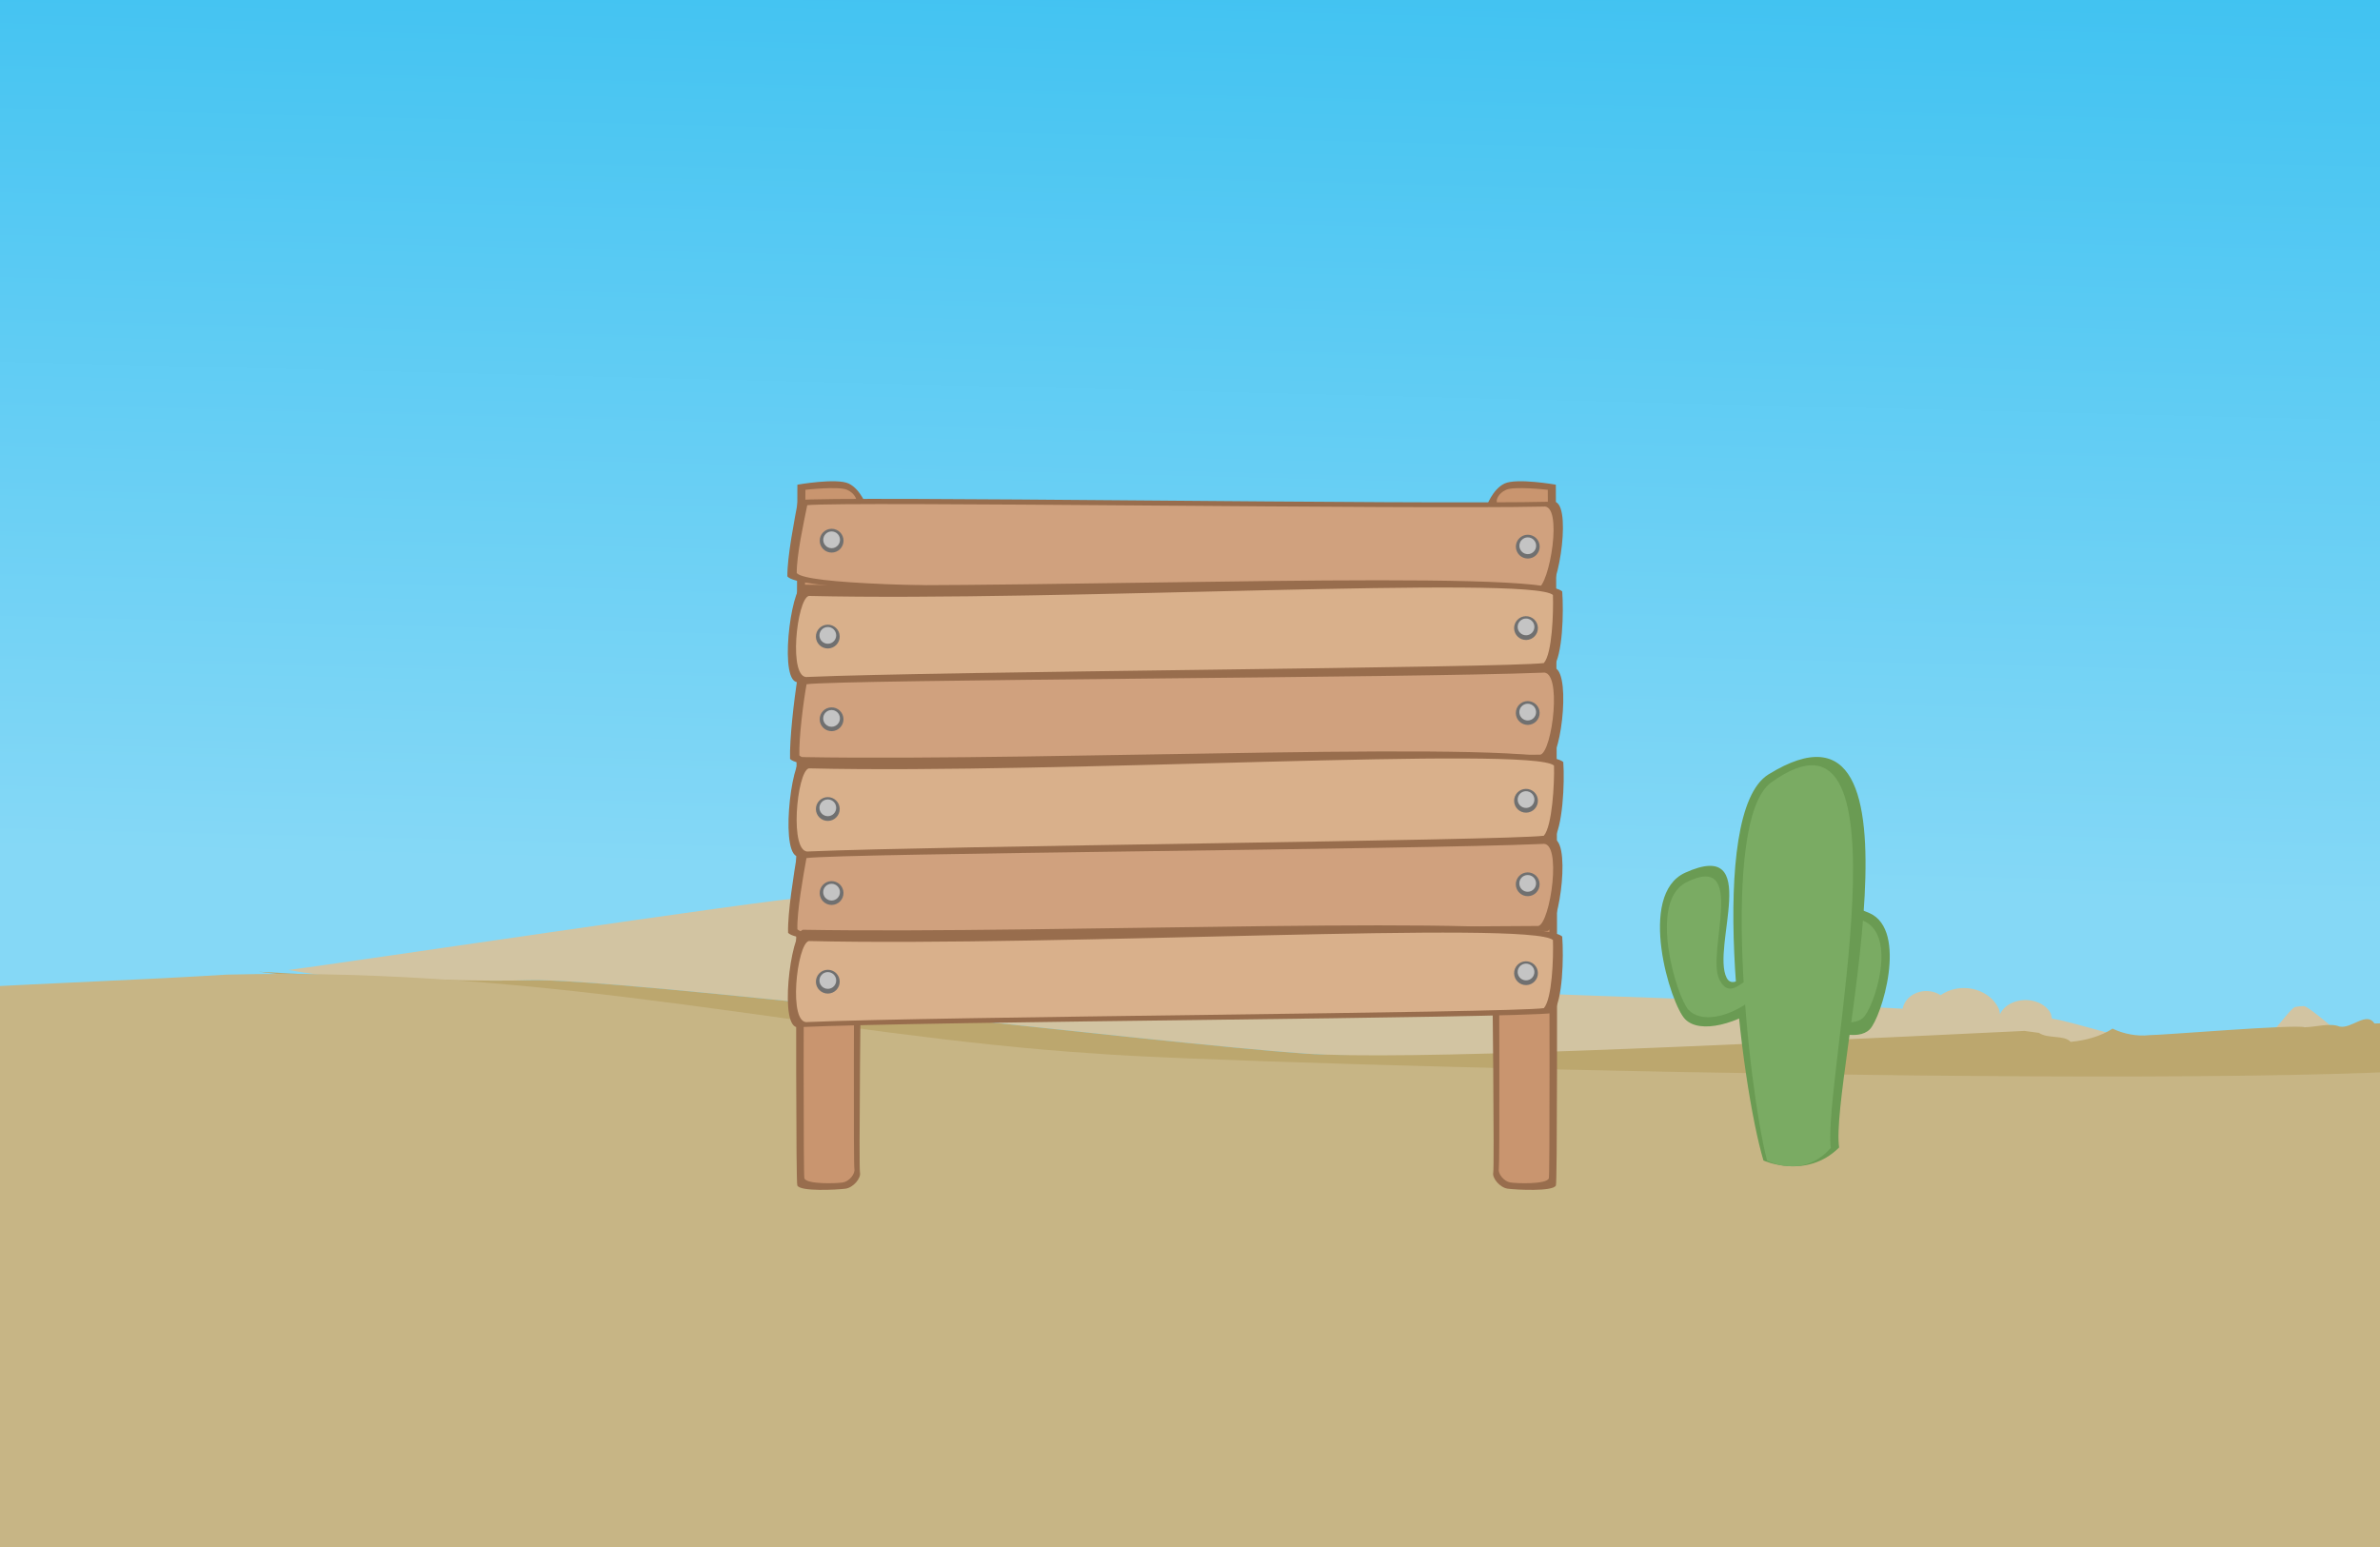
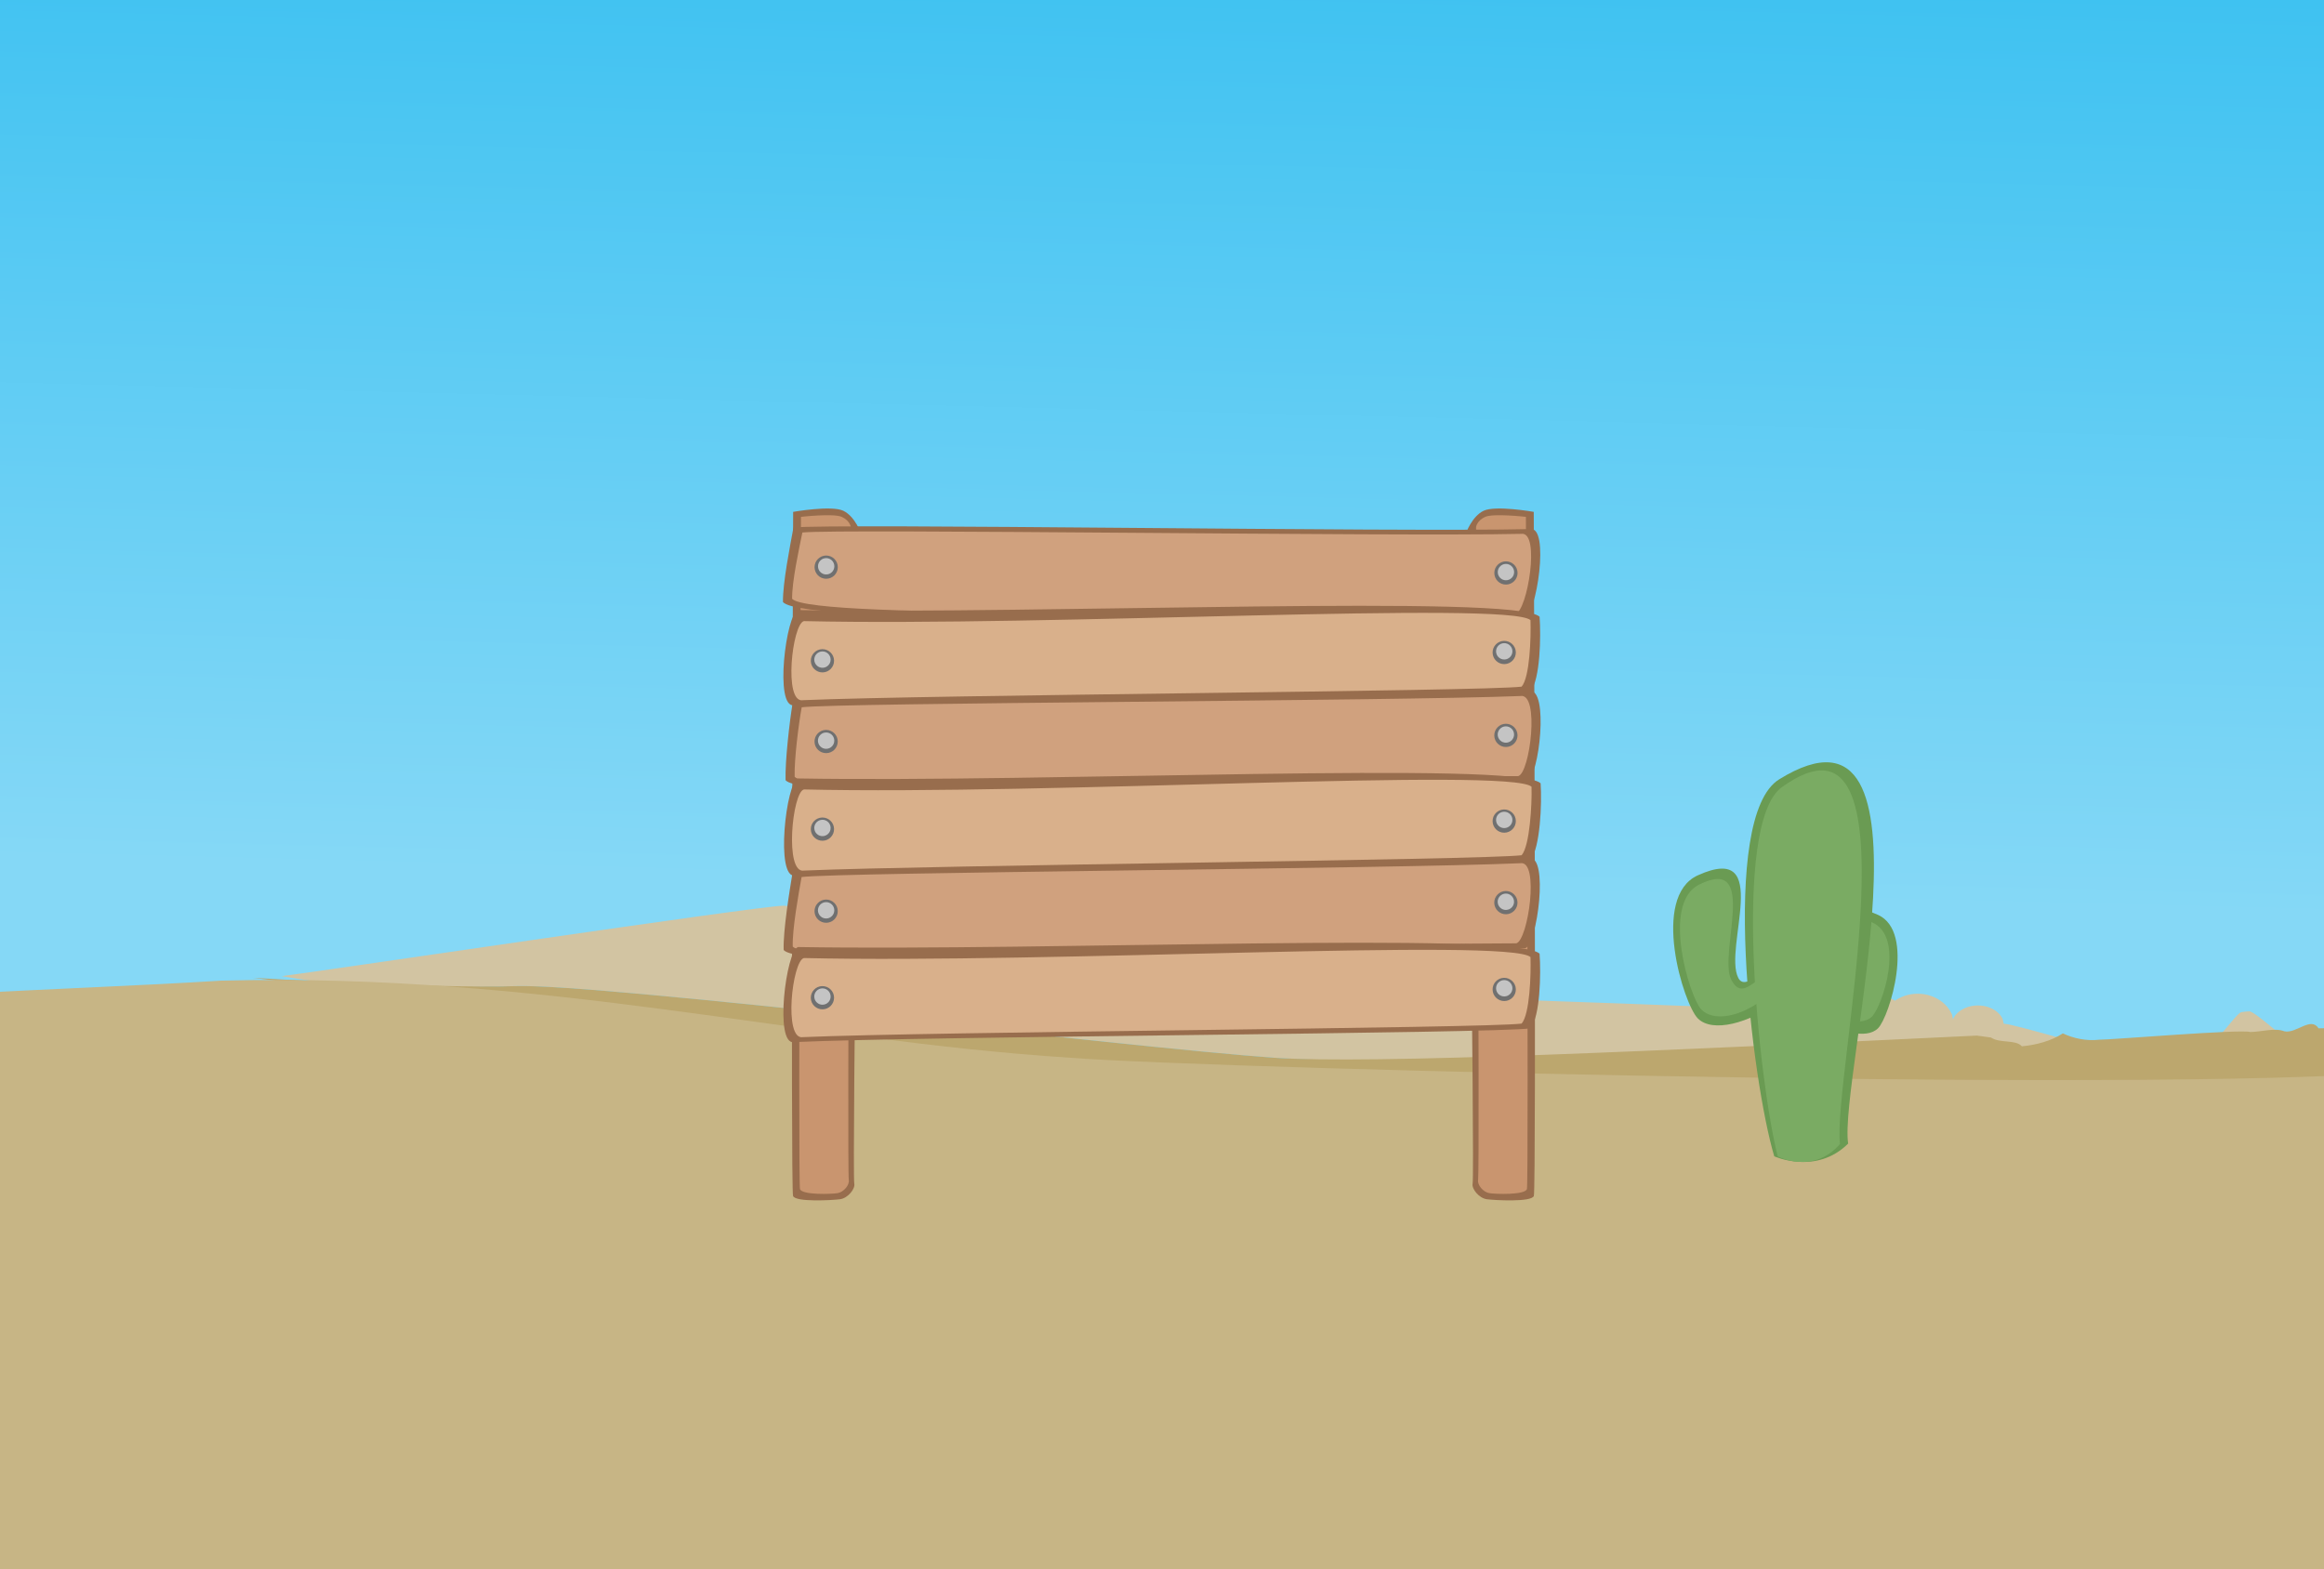
- <svg xmlns="http://www.w3.org/2000/svg" xmlns:xlink="http://www.w3.org/1999/xlink" width="800" height="520" version="1.0">
-   <defs>
-     <linearGradient gradientTransform="translate(0 -532.362)" xlink:href="#a" id="b" x1="550.533" y1="503.849" x2="542.452" y2="831.139" gradientUnits="userSpaceOnUse" />
+ <svg xmlns="http://www.w3.org/2000/svg" xmlns:xlink="http://www.w3.org/1999/xlink" width="800" height="540" version="1.0" id="svg118">
+   <defs id="defs12">
+     <linearGradient gradientTransform="translate(0 -522.362)" xlink:href="#a" id="b" x1="550.533" y1="503.849" x2="542.452" y2="831.139" gradientUnits="userSpaceOnUse" />
    <linearGradient id="a">
-       <stop style="stop-color:#3cc1f1;stop-opacity:1" offset="0" />
-       <stop style="stop-color:#85d8f6;stop-opacity:1" offset="1" />
+       <stop style="stop-color:#3cc1f1;stop-opacity:1" offset="0" id="stop7" />
+       <stop style="stop-color:#85d8f6;stop-opacity:1" offset="1" id="stop9" />
    </linearGradient>
  </defs>
-   <g style="display:inline">
-     <rect style="color:#000;display:inline;overflow:visible;visibility:visible;opacity:1;fill:url(#b);fill-opacity:1;fill-rule:nonzero;stroke:none;stroke-width:.5;stroke-linecap:round;stroke-linejoin:round;stroke-miterlimit:4;stroke-dasharray:none;stroke-dashoffset:0;stroke-opacity:1;marker:none;enable-background:accumulate" width="887.924" height="442.447" x="-64.65" y="-36.594" ry="5.975" />
-     <path style="fill:#d2c4a2;fill-opacity:1;fill-rule:evenodd;stroke:none;stroke-width:1px;stroke-linecap:butt;stroke-linejoin:miter;stroke-opacity:1" d="M269.71 301.807c-8.08 0-163.644 23.234-172.735 24.244 26.52 4.81 53.84 4.09 80.785 3.435 28.758-.894 212.03 21.286 260.855 24.66 31.606 2.185 186.962 5.508 293.25-.89-4.993-.444-37.112-10.433-42.119-10.832l-.402-1.71c-1.668-3.419-6.414-5.285-10.944-4.302-2.857.622-5.144 2.29-6.127 4.467l-.332-1.596c-2.315-5.374-8.906-8.307-15.197-6.763a13.337 13.337 0 0 0-4.432 1.99c-2.001-1.297-4.575-1.713-6.974-1.13-3.033.745-5.295 2.962-5.797 5.682-74.611-4.172-142.758-4.787-172.85-7.96-21.94-2.314-50.508-9.092-58.59-9.092-8.08 0-30.303 9.092-38.384 4.04-8.081-5.05-25.255-6.06-33.336-7.07-8.081-1.01-58.589-17.173-66.67-17.173zm504.61 36.373c-.943.023-1.88.12-2.789.289-1.382.26-6.15 7.12-7.31 7.685 4.03-.268 16.413-.629 20.25-.89 4.223 4.425-8.26-7.13-10.15-7.084z" />
-     <path style="fill:#bca76e;fill-opacity:1;fill-rule:evenodd;stroke:none;stroke-width:.995px;stroke-linecap:butt;stroke-linejoin:miter;stroke-opacity:1" d="M86.898 326.625s82.62 10.457 103.446 9.418c20.826-1.04 136.617 19.901 183.789 23.719 47.171 3.817 430.854 11.74 465.922.08 35.068-11.66 12.529-15.508 12.529-15.508l-11.883-4.953c-5.184.455-11.682.944-18.836 1.447-1.386.342-2.733.747-3.933 1.434-2.234 1.244-4.477 2.454-7.123 1.965-4.204-1.49-8.725-.099-12.684-.207-2.647-4.157-7.705 1.913-11.742 1.035-3.295-1.298-7.56.138-11.75.242-3.042-1.067-47.984 2.68-52.125 2.648-4.161.499-8.793-.436-12.4-2.187-4.012 2.64-9.256 4-14.108 4.455-2.158-2.427-7.55-.939-10.65-3.03-1.624-.209-3.246-.424-4.864-.658-109.141 5.232-208.768 9.91-241.87 7.622-48.826-3.375-232.098-25.555-260.856-24.66-28.758.894-90.862-2.862-90.862-2.862z" />
-     <path style="fill:#c7b585;fill-opacity:1;fill-rule:evenodd;stroke:none;stroke-width:1px;stroke-linecap:butt;stroke-linejoin:miter;stroke-opacity:1" d="m-67.68 339.184-1.01 222.232 903.077-6.06s9.78-141.356 6.115-198.386c-46.917 10.735-425.678.937-471.971-2.81-93.792-6.01-180.448-29.402-292.526-26.545-54.341 3.417-128.793 4.485-143.685 11.569z" />
+   <g style="display:inline" id="g22">
+     <rect style="color:#000;display:inline;overflow:visible;visibility:visible;opacity:1;fill:url(#b);fill-opacity:1;fill-rule:nonzero;stroke:none;stroke-width:.5;stroke-linecap:round;stroke-linejoin:round;stroke-miterlimit:4;stroke-dasharray:none;stroke-dashoffset:0;stroke-opacity:1;marker:none;enable-background:accumulate" width="887.924" height="442.447" x="-64.65" y="-26.594" ry="5.975" id="rect14" />
+     <path style="fill:#d2c4a2;fill-opacity:1;fill-rule:evenodd;stroke:none;stroke-width:1px;stroke-linecap:butt;stroke-linejoin:miter;stroke-opacity:1" d="M269.71 311.807c-8.08 0-163.644 23.234-172.735 24.244 26.52 4.81 53.84 4.09 80.785 3.435 28.758-.894 212.03 21.286 260.855 24.66 31.606 2.185 186.962 5.508 293.25-.89-4.993-.444-37.112-10.433-42.119-10.832l-.402-1.71c-1.668-3.419-6.414-5.285-10.944-4.302-2.857.622-5.144 2.29-6.127 4.467l-.332-1.596c-2.315-5.374-8.906-8.307-15.197-6.763a13.337 13.337 0 0 0-4.432 1.99c-2.001-1.297-4.575-1.713-6.974-1.13-3.033.745-5.295 2.962-5.797 5.682-74.611-4.172-142.758-4.787-172.85-7.96-21.94-2.314-50.508-9.092-58.59-9.092-8.08 0-30.303 9.092-38.384 4.04-8.081-5.05-25.255-6.06-33.336-7.07-8.081-1.01-58.589-17.173-66.67-17.173zm504.61 36.373c-.943.023-1.88.12-2.789.29-1.382.26-6.15 7.12-7.31 7.684 4.03-.268 16.413-.629 20.25-.89 4.223 4.425-8.26-7.13-10.15-7.084z" id="path16" />
+     <path style="fill:#bca76e;fill-opacity:1;fill-rule:evenodd;stroke:none;stroke-width:.995px;stroke-linecap:butt;stroke-linejoin:miter;stroke-opacity:1" d="M86.898 336.625s82.62 10.457 103.446 9.418c20.826-1.04 136.617 19.901 183.789 23.72 47.171 3.816 430.854 11.74 465.922.08 35.068-11.66 12.529-15.509 12.529-15.509l-11.883-4.953c-5.184.455-11.682.944-18.836 1.447-1.386.342-2.733.747-3.933 1.434-2.234 1.244-4.477 2.454-7.123 1.965-4.204-1.49-8.725-.099-12.684-.207-2.647-4.157-7.705 1.913-11.742 1.035-3.295-1.298-7.56.138-11.75.242-3.042-1.067-47.984 2.68-52.125 2.648-4.161.5-8.793-.436-12.4-2.187-4.012 2.64-9.256 4-14.108 4.455-2.158-2.427-7.55-.939-10.65-3.03a313.957 313.957 0 0 1-4.864-.658c-109.141 5.232-208.768 9.91-241.87 7.622-48.826-3.375-232.098-25.555-260.856-24.66-28.758.894-90.862-2.862-90.862-2.862z" id="path18" />
+     <path style="fill:#c7b585;fill-opacity:1;fill-rule:evenodd;stroke:none;stroke-width:1px;stroke-linecap:butt;stroke-linejoin:miter;stroke-opacity:1" d="m-67.68 349.184-1.01 222.232 903.077-6.06s9.78-141.356 6.115-198.386c-46.917 10.735-425.678.937-471.971-2.81-93.792-6.01-180.448-29.402-292.526-26.545-54.341 3.417-128.793 4.485-143.685 11.57z" id="path20" />
  </g>
-   <g style="display:inline">
-     <path style="fill:#986d4d;fill-opacity:1;stroke:none;stroke-width:1.143px;stroke-linecap:butt;stroke-linejoin:miter;stroke-opacity:1" d="M291.385 170.361s-2.02-5.886-6.113-7.826c-4.094-1.94-17.245.385-17.245.385s-.918 233.388-.025 235.542c.893 2.154 13.517 1.454 16.195 1.095 2.678-.36 5.277-3.61 4.875-5.376-.787-3.448 2.16-221.845 2.313-223.82z" />
-     <path style="fill:#c9956f;fill-opacity:1;stroke:none;stroke-width:1px;stroke-linecap:butt;stroke-linejoin:miter;stroke-opacity:1" d="M287.884 168.136s-.302-2.232-3.15-3.5c-2.85-1.27-14.005 0-14.005 0s-1.05 229.323-.35 231.424c.7 2.1 10.853 1.75 12.954 1.4 2.1-.35 4.167-2.83 3.85-4.551-.616-3.362.581-222.846.701-224.773z" />
-     <path style="fill:#986d4d;fill-opacity:1;stroke:none;stroke-width:1.143px;stroke-linecap:butt;stroke-linejoin:miter;stroke-opacity:1" d="M499.611 170.361s2.02-5.886 6.114-7.826c4.094-1.94 17.245.385 17.245.385s.917 233.388.025 235.542c-.893 2.154-13.517 1.454-16.195 1.095-2.678-.36-5.278-3.61-4.875-5.376.787-3.448-2.161-221.845-2.314-223.82z" />
-     <path style="fill:#c9956f;fill-opacity:1;stroke:none;stroke-width:1px;stroke-linecap:butt;stroke-linejoin:miter;stroke-opacity:1" d="M503.113 168.136s.301-2.232 3.15-3.5c2.85-1.27 14.005 0 14.005 0s1.05 229.323.35 231.424c-.7 2.1-10.853 1.75-12.954 1.4-2.1-.35-4.167-2.83-3.851-4.551.617-3.362-.58-222.846-.7-224.773z" />
-     <path style="fill:#986d4d;fill-opacity:1;stroke:none;stroke-width:1.073px;stroke-linecap:butt;stroke-linejoin:miter;stroke-opacity:1" d="M268.28 168.111c-1.206 6.505-3.689 18.962-3.618 25.64 6.94 8.367 167.386 3.882 255.177 5.823 4.169-.99 8.953-32.166 1.986-30.94-44.323 1.098-240.919-2.045-253.545-.523z" />
-     <path style="fill:#d0a17e;fill-opacity:1;stroke:none;stroke-width:1px;stroke-linecap:butt;stroke-linejoin:miter;stroke-opacity:1" d="M271.344 169.815c-1.177 5.79-3.6 16.88-3.531 22.825 6.772 7.448 163.34 3.456 249.009 5.184 4.068-.883 8.736-28.635 1.937-27.543-43.25.977-235.094-1.821-247.415-.466z" />
-     <circle style="opacity:1;vector-effect:none;fill:#707070;fill-opacity:1;stroke:none;stroke-width:1.203;stroke-linecap:round;stroke-linejoin:miter;stroke-miterlimit:4;stroke-dasharray:none;stroke-dashoffset:0;stroke-opacity:1" cx="279.539" cy="181.743" r="4" />
-     <circle style="opacity:1;vector-effect:none;fill:#c4c4c4;fill-opacity:1;stroke:none;stroke-width:.846;stroke-linecap:round;stroke-linejoin:miter;stroke-miterlimit:4;stroke-dasharray:none;stroke-dashoffset:0;stroke-opacity:1" cx="279.539" cy="181.446" r="2.815" />
-     <circle style="opacity:1;vector-effect:none;fill:#707070;fill-opacity:1;stroke:none;stroke-width:1.203;stroke-linecap:round;stroke-linejoin:miter;stroke-miterlimit:4;stroke-dasharray:none;stroke-dashoffset:0;stroke-opacity:1" cx="513.539" cy="183.743" r="4" />
-     <circle style="opacity:1;vector-effect:none;fill:#c4c4c4;fill-opacity:1;stroke:none;stroke-width:.846;stroke-linecap:round;stroke-linejoin:miter;stroke-miterlimit:4;stroke-dasharray:none;stroke-dashoffset:0;stroke-opacity:1" cx="513.539" cy="183.446" r="2.815" />
-     <path style="fill:#986d4d;fill-opacity:1;stroke:none;stroke-width:1.073px;stroke-linecap:butt;stroke-linejoin:miter;stroke-opacity:1" d="M268.027 228.34c-1.092 6.526-2.655 20.075-2.467 26.75 7.086 8.244 167.428-.11 255.24.288 4.151-1.064 7.686-32.319.742-30.97-44.296 1.877-240.918 2.189-253.515 3.932z" />
-     <path style="fill:#d0a17e;fill-opacity:1;stroke:none;stroke-width:1px;stroke-linecap:butt;stroke-linejoin:miter;stroke-opacity:1" d="M271.12 229.99c-1.075 5.81-2.602 17.991-2.429 23.934 6.902 7.328 163.375-.465 249.062-.243 4.051-.954 7.53-28.784.753-27.572-43.228 1.737-235.09 2.31-247.386 3.881z" />
-     <circle style="opacity:1;vector-effect:none;fill:#707070;fill-opacity:1;stroke:none;stroke-width:1.203;stroke-linecap:round;stroke-linejoin:miter;stroke-miterlimit:4;stroke-dasharray:none;stroke-dashoffset:0;stroke-opacity:1" cx="275.232" cy="246.647" r="4" transform="rotate(-1.007)" />
-     <path style="fill:#986d4d;fill-opacity:1;stroke:none;stroke-width:1.073px;stroke-linecap:butt;stroke-linejoin:miter;stroke-opacity:1" d="M522.034 224.519c3.287-4.313 3.59-18.74 3.085-25.71-7.972-7.791-170.1-.827-255.243-2.282-4.147 1.078-8.283 34.096-1.344 32.725 44.29-2.016 240.91-2.95 253.502-4.733z" />
-     <circle style="opacity:1;vector-effect:none;fill:#c4c4c4;fill-opacity:1;stroke:none;stroke-width:.846;stroke-linecap:round;stroke-linejoin:miter;stroke-miterlimit:4;stroke-dasharray:none;stroke-dashoffset:0;stroke-opacity:1" cx="275.232" cy="246.35" r="2.815" transform="rotate(-1.007)" />
-     <path style="fill:#d9b08b;fill-opacity:1;stroke:none;stroke-width:1px;stroke-linecap:butt;stroke-linejoin:miter;stroke-opacity:1" d="M518.935 222.879c2.81-3.185 3.26-16.935 3.057-22.894-7.364-6.648-165.755 2.276-250.113.33-4.049.967-7.09 28.46-.316 27.227 43.222-1.873 235.082-3.053 247.372-4.663z" />
-     <circle style="opacity:1;vector-effect:none;fill:#707070;fill-opacity:1;stroke:none;stroke-width:1.203;stroke-linecap:round;stroke-linejoin:miter;stroke-miterlimit:4;stroke-dasharray:none;stroke-dashoffset:0;stroke-opacity:1" cx="-508.458" cy="-221.713" r="4" transform="rotate(178.812)" />
-     <circle style="opacity:1;vector-effect:none;fill:#c4c4c4;fill-opacity:1;stroke:none;stroke-width:.846;stroke-linecap:round;stroke-linejoin:miter;stroke-miterlimit:4;stroke-dasharray:none;stroke-dashoffset:0;stroke-opacity:1" cx="-508.472" cy="-221.31" r="2.815" transform="rotate(178.812)" />
-     <circle style="opacity:1;vector-effect:none;fill:#707070;fill-opacity:1;stroke:none;stroke-width:1.203;stroke-linecap:round;stroke-linejoin:miter;stroke-miterlimit:4;stroke-dasharray:none;stroke-dashoffset:0;stroke-opacity:1" cx="-273.757" cy="-219.699" r="4" transform="rotate(178.812)" />
-     <circle style="opacity:1;vector-effect:none;fill:#c4c4c4;fill-opacity:1;stroke:none;stroke-width:.846;stroke-linecap:round;stroke-linejoin:miter;stroke-miterlimit:4;stroke-dasharray:none;stroke-dashoffset:0;stroke-opacity:1" cx="-273.772" cy="-219.295" r="2.815" transform="rotate(178.812)" />
-     <circle style="opacity:1;vector-effect:none;fill:#707070;fill-opacity:1;stroke:none;stroke-width:1.203;stroke-linecap:round;stroke-linejoin:miter;stroke-miterlimit:4;stroke-dasharray:none;stroke-dashoffset:0;stroke-opacity:1" cx="509.232" cy="248.647" r="4" transform="rotate(-1.007)" />
-     <circle style="opacity:1;vector-effect:none;fill:#c4c4c4;fill-opacity:1;stroke:none;stroke-width:.846;stroke-linecap:round;stroke-linejoin:miter;stroke-miterlimit:4;stroke-dasharray:none;stroke-dashoffset:0;stroke-opacity:1" cx="509.232" cy="248.35" r="2.815" transform="rotate(-1.007)" />
-     <path style="fill:#986d4d;fill-opacity:1;stroke:none;stroke-width:1.073px;stroke-linecap:butt;stroke-linejoin:miter;stroke-opacity:1" d="M522.03 282.563c3.288-4.312 3.945-19.44 3.444-26.41-7.97-7.793-170.45-.184-255.593-1.669-4.147 1.076-7.945 34.793-1.004 33.424 44.29-2 240.56-3.566 253.152-5.345z" />
-     <path style="fill:#d9b08b;fill-opacity:1;stroke:none;stroke-width:1px;stroke-linecap:butt;stroke-linejoin:miter;stroke-opacity:1" d="M518.932 280.921c2.81-3.183 3.615-17.634 3.414-23.592-7.361-6.65-166.106 2.918-250.463.944-4.049.965-6.75 29.158.025 27.927 43.222-1.859 234.733-3.673 247.024-5.279z" />
-     <circle style="opacity:1;vector-effect:none;fill:#707070;fill-opacity:1;stroke:none;stroke-width:1.203;stroke-linecap:round;stroke-linejoin:miter;stroke-miterlimit:4;stroke-dasharray:none;stroke-dashoffset:0;stroke-opacity:1" cx="-507.351" cy="-279.566" r="4" transform="rotate(178.832)" />
-     <circle style="opacity:1;vector-effect:none;fill:#c4c4c4;fill-opacity:1;stroke:none;stroke-width:.846;stroke-linecap:round;stroke-linejoin:miter;stroke-miterlimit:4;stroke-dasharray:none;stroke-dashoffset:0;stroke-opacity:1" cx="-507.366" cy="-279.162" r="2.815" transform="rotate(178.832)" />
-     <circle style="opacity:1;vector-effect:none;fill:#707070;fill-opacity:1;stroke:none;stroke-width:1.203;stroke-linecap:round;stroke-linejoin:miter;stroke-miterlimit:4;stroke-dasharray:none;stroke-dashoffset:0;stroke-opacity:1" cx="-272.651" cy="-277.552" r="4" transform="rotate(178.832)" />
-     <circle style="opacity:1;vector-effect:none;fill:#c4c4c4;fill-opacity:1;stroke:none;stroke-width:.846;stroke-linecap:round;stroke-linejoin:miter;stroke-miterlimit:4;stroke-dasharray:none;stroke-dashoffset:0;stroke-opacity:1" cx="-272.666" cy="-277.148" r="2.815" transform="rotate(178.832)" />
-     <path style="fill:#986d4d;fill-opacity:1;stroke:none;stroke-width:1.073px;stroke-linecap:butt;stroke-linejoin:miter;stroke-opacity:1" d="M267.98 286.79c-1.068 6.529-3.287 20.086-3.075 26.761 7.115 8.219 167.43-.703 255.243-.616 4.147-1.078 8.271-32.348 1.332-30.974-44.29 2.033-240.908 3.04-253.5 4.829z" />
-     <path style="fill:#d0a17e;fill-opacity:1;stroke:none;stroke-width:1px;stroke-linecap:butt;stroke-linejoin:miter;stroke-opacity:1" d="M271.08 288.429c-1.055 5.814-3.243 18.002-3.048 23.945 6.927 7.303 163.375-1.044 249.062-1.125 4.049-.968 8.13-28.813 1.356-27.577-43.22 1.89-235.08 3.142-247.37 4.757z" />
-     <circle style="opacity:1;vector-effect:none;fill:#707070;fill-opacity:1;stroke:none;stroke-width:1.203;stroke-linecap:round;stroke-linejoin:miter;stroke-miterlimit:4;stroke-dasharray:none;stroke-dashoffset:0;stroke-opacity:1" cx="273.125" cy="306.015" r="4" transform="rotate(-1.21)" />
-     <circle style="opacity:1;vector-effect:none;fill:#c4c4c4;fill-opacity:1;stroke:none;stroke-width:.846;stroke-linecap:round;stroke-linejoin:miter;stroke-miterlimit:4;stroke-dasharray:none;stroke-dashoffset:0;stroke-opacity:1" cx="273.125" cy="305.719" r="2.815" transform="rotate(-1.21)" />
-     <circle style="opacity:1;vector-effect:none;fill:#707070;fill-opacity:1;stroke:none;stroke-width:1.203;stroke-linecap:round;stroke-linejoin:miter;stroke-miterlimit:4;stroke-dasharray:none;stroke-dashoffset:0;stroke-opacity:1" cx="507.125" cy="308.015" r="4" transform="rotate(-1.21)" />
-     <circle style="opacity:1;vector-effect:none;fill:#c4c4c4;fill-opacity:1;stroke:none;stroke-width:.846;stroke-linecap:round;stroke-linejoin:miter;stroke-miterlimit:4;stroke-dasharray:none;stroke-dashoffset:0;stroke-opacity:1" cx="507.125" cy="307.719" r="2.815" transform="rotate(-1.21)" />
-     <path style="fill:#986d4d;fill-opacity:1;stroke:none;stroke-width:1.073px;stroke-linecap:butt;stroke-linejoin:miter;stroke-opacity:1" d="M522.034 340.519c3.287-4.313 3.59-18.74 3.085-25.71-7.972-7.791-170.1-.827-255.243-2.282-4.147 1.078-8.283 34.096-1.344 32.725 44.29-2.016 240.91-2.95 253.502-4.733z" />
-     <path style="fill:#d9b08b;fill-opacity:1;stroke:none;stroke-width:1px;stroke-linecap:butt;stroke-linejoin:miter;stroke-opacity:1" d="M518.935 338.878c2.81-3.184 3.26-16.934 3.057-22.893-7.364-6.648-165.755 2.276-250.113.33-4.049.967-7.09 28.46-.316 27.227 43.222-1.873 235.082-3.053 247.372-4.663z" />
-     <circle style="opacity:1;vector-effect:none;fill:#707070;fill-opacity:1;stroke:none;stroke-width:1.203;stroke-linecap:round;stroke-linejoin:miter;stroke-miterlimit:4;stroke-dasharray:none;stroke-dashoffset:0;stroke-opacity:1" cx="-506.052" cy="-337.689" r="4" transform="rotate(178.812)" />
-     <circle style="opacity:1;vector-effect:none;fill:#c4c4c4;fill-opacity:1;stroke:none;stroke-width:.846;stroke-linecap:round;stroke-linejoin:miter;stroke-miterlimit:4;stroke-dasharray:none;stroke-dashoffset:0;stroke-opacity:1" cx="-506.067" cy="-337.285" r="2.815" transform="rotate(178.812)" />
-     <circle style="opacity:1;vector-effect:none;fill:#707070;fill-opacity:1;stroke:none;stroke-width:1.203;stroke-linecap:round;stroke-linejoin:miter;stroke-miterlimit:4;stroke-dasharray:none;stroke-dashoffset:0;stroke-opacity:1" cx="-271.352" cy="-335.674" r="4" transform="rotate(178.812)" />
-     <circle style="opacity:1;vector-effect:none;fill:#c4c4c4;fill-opacity:1;stroke:none;stroke-width:.846;stroke-linecap:round;stroke-linejoin:miter;stroke-miterlimit:4;stroke-dasharray:none;stroke-dashoffset:0;stroke-opacity:1" cx="-271.367" cy="-335.27" r="2.815" transform="rotate(178.812)" />
-     <path style="fill:#6a9b53;fill-opacity:1;fill-rule:evenodd;stroke:none;stroke-width:1px;stroke-linecap:butt;stroke-linejoin:miter;stroke-opacity:1" d="M606.14 341.193c8.487 6.223 18.387 8.769 22.347 4.809 3.96-3.96 12.918-33.195 0-39.035-20.649-9.334-6.84 19.901-11.032 28.003-2.5 4.833-10.552-7.933-14.143-4.525-2.687 2.55 2.829 10.748 2.829 10.748z" />
-     <path style="fill:#7aab63;fill-opacity:1;fill-rule:evenodd;stroke:none;stroke-width:.874px;stroke-linecap:butt;stroke-linejoin:miter;stroke-opacity:1" d="M605.835 338.09c7.757 5.204 16.808 7.333 20.428 4.021 3.62-3.311 11.81-27.758 0-32.64-18.877-7.806-6.254 16.64-10.085 23.416-2.285 4.04-9.647-6.634-12.93-3.785-2.456 2.133 2.587 8.988 2.587 8.988z" />
-     <path style="fill:#6a9b53;fill-opacity:1;fill-rule:evenodd;stroke:none;stroke-width:1.101px;stroke-linecap:butt;stroke-linejoin:miter;stroke-opacity:1" d="M592.759 390.085c-7.632-25.52-19.122-116.93 1.695-129.785 57.92-35.764 20.35 102.807 23.742 125.41-11.023 10.937-25.437 4.375-25.437 4.375z" />
-     <path style="fill:#6a9b53;fill-opacity:1;fill-rule:evenodd;stroke:none;stroke-width:1px;stroke-linecap:butt;stroke-linejoin:miter;stroke-opacity:1" d="M594.68 336.553c-10.715 7.857-23.215 11.072-28.215 6.072-5-5-16.31-41.913 0-49.286 26.072-11.786 8.637 25.127 13.929 35.357 3.156 6.102 13.323-10.016 17.857-5.714 3.393 3.22-3.572 13.571-3.572 13.571z" />
-     <path style="fill:#7aab63;fill-opacity:1;fill-rule:evenodd;stroke:none;stroke-width:.839px;stroke-linecap:butt;stroke-linejoin:miter;stroke-opacity:1" d="M589.646 335.441c-8.53 6.94-18.131 8.378-22.112 3.962-3.98-4.416-13.685-36.319-.7-42.831 20.756-10.41 6.636 23.71 11.089 32.63 4.263 8.54 9.556-3.596 13.165.204 2.702 2.844-1.442 6.035-1.442 6.035z" />
-     <path style="fill:#7aab63;fill-opacity:1;fill-rule:evenodd;stroke:none;stroke-width:1px;stroke-linecap:butt;stroke-linejoin:miter;stroke-opacity:1" d="M593.965 390.125c-6.428-25-16.108-114.55 1.429-127.143 48.792-35.036 17.143 100.714 20 122.857-9.286 10.714-21.429 4.286-21.429 4.286z" />
+   <g style="display:inline" id="g116">
+     <path style="fill:#986d4d;fill-opacity:1;stroke:none;stroke-width:1.143px;stroke-linecap:butt;stroke-linejoin:miter;stroke-opacity:1" d="M296.385 183.66s-2.02-5.885-6.113-7.825c-4.094-1.94-17.245.385-17.245.385s-.918 233.388-.025 235.542c.893 2.154 13.517 1.454 16.195 1.095 2.678-.36 5.277-3.61 4.875-5.376-.787-3.448 2.16-221.845 2.313-223.82z" id="path24" />
+     <path style="fill:#c9956f;fill-opacity:1;stroke:none;stroke-width:1px;stroke-linecap:butt;stroke-linejoin:miter;stroke-opacity:1" d="M292.884 181.436s-.302-2.232-3.15-3.5c-2.85-1.27-14.005 0-14.005 0s-1.05 229.323-.35 231.424c.7 2.1 10.853 1.75 12.954 1.4 2.1-.35 4.167-2.83 3.85-4.551-.616-3.362.58-222.846.7-224.773z" id="path26" />
+     <path style="fill:#986d4d;fill-opacity:1;stroke:none;stroke-width:1.143px;stroke-linecap:butt;stroke-linejoin:miter;stroke-opacity:1" d="M504.611 183.66s2.02-5.885 6.114-7.825c4.094-1.94 17.245.385 17.245.385s.917 233.388.025 235.542c-.893 2.154-13.517 1.454-16.195 1.095-2.678-.36-5.278-3.61-4.875-5.376.787-3.448-2.161-221.845-2.314-223.82z" id="path28" />
+     <path style="fill:#c9956f;fill-opacity:1;stroke:none;stroke-width:1px;stroke-linecap:butt;stroke-linejoin:miter;stroke-opacity:1" d="M508.113 181.436s.301-2.232 3.15-3.5c2.85-1.27 14.005 0 14.005 0s1.05 229.323.35 231.424c-.7 2.1-10.853 1.75-12.954 1.4-2.1-.35-4.167-2.83-3.851-4.551.617-3.362-.58-222.846-.7-224.773z" id="path30" />
+     <path style="fill:#986d4d;fill-opacity:1;stroke:none;stroke-width:1.073px;stroke-linecap:butt;stroke-linejoin:miter;stroke-opacity:1" d="M273.138 181.621c-1.206 6.505-3.69 18.962-3.618 25.64 6.94 8.367 167.386 3.882 255.177 5.823 4.169-.99 8.953-32.166 1.986-30.94-44.323 1.098-240.92-2.045-253.545-.523z" id="path32" />
+     <path style="fill:#d0a17e;fill-opacity:1;stroke:none;stroke-width:1px;stroke-linecap:butt;stroke-linejoin:miter;stroke-opacity:1" d="M276.202 183.325c-1.177 5.79-3.6 16.88-3.531 22.825 6.772 7.448 163.34 3.456 249.009 5.184 4.068-.883 8.736-28.635 1.937-27.543-43.25.977-235.094-1.82-247.415-.466z" id="path34" />
+     <circle style="opacity:1;vector-effect:none;fill:#707070;fill-opacity:1;stroke:none;stroke-width:1.203;stroke-linecap:round;stroke-linejoin:miter;stroke-miterlimit:4;stroke-dasharray:none;stroke-dashoffset:0;stroke-opacity:1" cx="284.397" cy="195.253" r="4" id="circle36" />
+     <circle style="opacity:1;vector-effect:none;fill:#c4c4c4;fill-opacity:1;stroke:none;stroke-width:.846;stroke-linecap:round;stroke-linejoin:miter;stroke-miterlimit:4;stroke-dasharray:none;stroke-dashoffset:0;stroke-opacity:1" cx="284.397" cy="194.956" r="2.815" id="circle38" />
+     <circle style="opacity:1;vector-effect:none;fill:#707070;fill-opacity:1;stroke:none;stroke-width:1.203;stroke-linecap:round;stroke-linejoin:miter;stroke-miterlimit:4;stroke-dasharray:none;stroke-dashoffset:0;stroke-opacity:1" cx="518.397" cy="197.253" r="4" id="circle40" />
+     <circle style="opacity:1;vector-effect:none;fill:#c4c4c4;fill-opacity:1;stroke:none;stroke-width:.846;stroke-linecap:round;stroke-linejoin:miter;stroke-miterlimit:4;stroke-dasharray:none;stroke-dashoffset:0;stroke-opacity:1" cx="518.397" cy="196.956" r="2.815" id="circle42" />
+     <path style="fill:#986d4d;fill-opacity:1;stroke:none;stroke-width:1.073px;stroke-linecap:butt;stroke-linejoin:miter;stroke-opacity:1" d="M272.885 241.85c-1.092 6.526-2.655 20.075-2.467 26.75 7.086 8.244 167.428-.11 255.24.288 4.15-1.064 7.686-32.319.742-30.97-44.296 1.877-240.918 2.19-253.515 3.932z" id="path44" />
+     <path style="fill:#d0a17e;fill-opacity:1;stroke:none;stroke-width:1px;stroke-linecap:butt;stroke-linejoin:miter;stroke-opacity:1" d="M275.978 243.5c-1.075 5.81-2.602 17.991-2.43 23.934 6.903 7.328 163.376-.465 249.063-.243 4.05-.954 7.53-28.784.753-27.572-43.228 1.737-235.09 2.31-247.386 3.881z" id="path46" />
+     <circle style="opacity:1;vector-effect:none;fill:#707070;fill-opacity:1;stroke:none;stroke-width:1.203;stroke-linecap:round;stroke-linejoin:miter;stroke-miterlimit:4;stroke-dasharray:none;stroke-dashoffset:0;stroke-opacity:1" cx="279.851" cy="260.24" r="4" transform="rotate(-1.007)" id="circle48" />
+     <path style="fill:#986d4d;fill-opacity:1;stroke:none;stroke-width:1.073px;stroke-linecap:butt;stroke-linejoin:miter;stroke-opacity:1" d="M526.892 238.03c3.287-4.314 3.59-18.74 3.085-25.71-7.972-7.792-170.1-.828-255.243-2.283-4.147 1.078-8.283 34.096-1.344 32.725 44.29-2.016 240.91-2.95 253.502-4.733z" id="path50" />
+     <circle style="opacity:1;vector-effect:none;fill:#c4c4c4;fill-opacity:1;stroke:none;stroke-width:.846;stroke-linecap:round;stroke-linejoin:miter;stroke-miterlimit:4;stroke-dasharray:none;stroke-dashoffset:0;stroke-opacity:1" cx="279.851" cy="259.944" r="2.815" transform="rotate(-1.007)" id="circle52" />
+     <path style="fill:#d9b08b;fill-opacity:1;stroke:none;stroke-width:1px;stroke-linecap:butt;stroke-linejoin:miter;stroke-opacity:1" d="M523.793 236.39c2.81-3.186 3.26-16.936 3.057-22.895-7.364-6.648-165.755 2.276-250.113.33-4.05.967-7.09 28.46-.316 27.227 43.222-1.873 235.082-3.053 247.372-4.663z" id="path54" />
+     <circle style="opacity:1;vector-effect:none;fill:#707070;fill-opacity:1;stroke:none;stroke-width:1.203;stroke-linecap:round;stroke-linejoin:miter;stroke-miterlimit:4;stroke-dasharray:none;stroke-dashoffset:0;stroke-opacity:1" cx="-513.034" cy="-235.321" r="4" transform="rotate(178.812)" id="circle56" />
+     <circle style="opacity:1;vector-effect:none;fill:#c4c4c4;fill-opacity:1;stroke:none;stroke-width:.846;stroke-linecap:round;stroke-linejoin:miter;stroke-miterlimit:4;stroke-dasharray:none;stroke-dashoffset:0;stroke-opacity:1" cx="-513.049" cy="-234.918" r="2.815" transform="rotate(178.812)" id="circle58" />
+     <circle style="opacity:1;vector-effect:none;fill:#707070;fill-opacity:1;stroke:none;stroke-width:1.203;stroke-linecap:round;stroke-linejoin:miter;stroke-miterlimit:4;stroke-dasharray:none;stroke-dashoffset:0;stroke-opacity:1" cx="-278.334" cy="-233.307" r="4" transform="rotate(178.812)" id="circle60" />
+     <circle style="opacity:1;vector-effect:none;fill:#c4c4c4;fill-opacity:1;stroke:none;stroke-width:.846;stroke-linecap:round;stroke-linejoin:miter;stroke-miterlimit:4;stroke-dasharray:none;stroke-dashoffset:0;stroke-opacity:1" cx="-278.349" cy="-232.903" r="2.815" transform="rotate(178.812)" id="circle62" />
+     <circle style="opacity:1;vector-effect:none;fill:#707070;fill-opacity:1;stroke:none;stroke-width:1.203;stroke-linecap:round;stroke-linejoin:miter;stroke-miterlimit:4;stroke-dasharray:none;stroke-dashoffset:0;stroke-opacity:1" cx="513.851" cy="262.24" r="4" transform="rotate(-1.007)" id="circle64" />
+     <circle style="opacity:1;vector-effect:none;fill:#c4c4c4;fill-opacity:1;stroke:none;stroke-width:.846;stroke-linecap:round;stroke-linejoin:miter;stroke-miterlimit:4;stroke-dasharray:none;stroke-dashoffset:0;stroke-opacity:1" cx="513.851" cy="261.944" r="2.815" transform="rotate(-1.007)" id="circle66" />
+     <path style="fill:#986d4d;fill-opacity:1;stroke:none;stroke-width:1.073px;stroke-linecap:butt;stroke-linejoin:miter;stroke-opacity:1" d="M526.888 296.073c3.288-4.312 3.945-19.44 3.444-26.41-7.97-7.793-170.45-.184-255.593-1.669-4.147 1.076-7.945 34.793-1.004 33.424 44.29-2 240.56-3.566 253.152-5.345z" id="path68" />
+     <path style="fill:#d9b08b;fill-opacity:1;stroke:none;stroke-width:1px;stroke-linecap:butt;stroke-linejoin:miter;stroke-opacity:1" d="M523.79 294.431c2.81-3.183 3.615-17.634 3.414-23.592-7.361-6.65-166.106 2.918-250.463.944-4.05.965-6.75 29.158.025 27.927 43.222-1.859 234.733-3.673 247.024-5.279z" id="path70" />
+     <circle style="opacity:1;vector-effect:none;fill:#707070;fill-opacity:1;stroke:none;stroke-width:1.203;stroke-linecap:round;stroke-linejoin:miter;stroke-miterlimit:4;stroke-dasharray:none;stroke-dashoffset:0;stroke-opacity:1" cx="-511.933" cy="-293.172" r="4" transform="rotate(178.832)" id="circle72" />
+     <circle style="opacity:1;vector-effect:none;fill:#c4c4c4;fill-opacity:1;stroke:none;stroke-width:.846;stroke-linecap:round;stroke-linejoin:miter;stroke-miterlimit:4;stroke-dasharray:none;stroke-dashoffset:0;stroke-opacity:1" cx="-511.947" cy="-292.769" r="2.815" transform="rotate(178.832)" id="circle74" />
+     <circle style="opacity:1;vector-effect:none;fill:#707070;fill-opacity:1;stroke:none;stroke-width:1.203;stroke-linecap:round;stroke-linejoin:miter;stroke-miterlimit:4;stroke-dasharray:none;stroke-dashoffset:0;stroke-opacity:1" cx="-277.233" cy="-291.158" r="4" transform="rotate(178.832)" id="circle76" />
+     <circle style="opacity:1;vector-effect:none;fill:#c4c4c4;fill-opacity:1;stroke:none;stroke-width:.846;stroke-linecap:round;stroke-linejoin:miter;stroke-miterlimit:4;stroke-dasharray:none;stroke-dashoffset:0;stroke-opacity:1" cx="-277.247" cy="-290.754" r="2.815" transform="rotate(178.832)" id="circle78" />
+     <path style="fill:#986d4d;fill-opacity:1;stroke:none;stroke-width:1.073px;stroke-linecap:butt;stroke-linejoin:miter;stroke-opacity:1" d="M272.838 300.3c-1.068 6.53-3.287 20.086-3.075 26.761 7.115 8.22 167.43-.703 255.243-.616 4.147-1.078 8.27-32.348 1.332-30.974-44.29 2.033-240.908 3.04-253.5 4.83z" id="path80" />
+     <path style="fill:#d0a17e;fill-opacity:1;stroke:none;stroke-width:1px;stroke-linecap:butt;stroke-linejoin:miter;stroke-opacity:1" d="M275.938 301.94c-1.055 5.813-3.243 18.001-3.048 23.944 6.927 7.303 163.375-1.044 249.062-1.125 4.049-.968 8.13-28.813 1.356-27.577-43.22 1.89-235.08 3.142-247.37 4.757z" id="path82" />
+     <circle style="opacity:1;vector-effect:none;fill:#707070;fill-opacity:1;stroke:none;stroke-width:1.203;stroke-linecap:round;stroke-linejoin:miter;stroke-miterlimit:4;stroke-dasharray:none;stroke-dashoffset:0;stroke-opacity:1" cx="277.697" cy="319.625" r="4" transform="rotate(-1.21)" id="circle84" />
+     <circle style="opacity:1;vector-effect:none;fill:#c4c4c4;fill-opacity:1;stroke:none;stroke-width:.846;stroke-linecap:round;stroke-linejoin:miter;stroke-miterlimit:4;stroke-dasharray:none;stroke-dashoffset:0;stroke-opacity:1" cx="277.697" cy="319.328" r="2.815" transform="rotate(-1.21)" id="circle86" />
+     <circle style="opacity:1;vector-effect:none;fill:#707070;fill-opacity:1;stroke:none;stroke-width:1.203;stroke-linecap:round;stroke-linejoin:miter;stroke-miterlimit:4;stroke-dasharray:none;stroke-dashoffset:0;stroke-opacity:1" cx="511.697" cy="321.625" r="4" transform="rotate(-1.21)" id="circle88" />
+     <circle style="opacity:1;vector-effect:none;fill:#c4c4c4;fill-opacity:1;stroke:none;stroke-width:.846;stroke-linecap:round;stroke-linejoin:miter;stroke-miterlimit:4;stroke-dasharray:none;stroke-dashoffset:0;stroke-opacity:1" cx="511.697" cy="321.328" r="2.815" transform="rotate(-1.21)" id="circle90" />
+     <path style="fill:#986d4d;fill-opacity:1;stroke:none;stroke-width:1.073px;stroke-linecap:butt;stroke-linejoin:miter;stroke-opacity:1" d="M526.892 354.03c3.287-4.314 3.59-18.74 3.085-25.71-7.972-7.792-170.1-.828-255.243-2.283-4.147 1.078-8.283 34.096-1.344 32.725 44.29-2.016 240.91-2.95 253.502-4.733z" id="path92" />
+     <path style="fill:#d9b08b;fill-opacity:1;stroke:none;stroke-width:1px;stroke-linecap:butt;stroke-linejoin:miter;stroke-opacity:1" d="M523.793 352.388c2.81-3.184 3.26-16.934 3.057-22.893-7.364-6.648-165.755 2.276-250.113.33-4.05.967-7.09 28.46-.316 27.227 43.222-1.873 235.082-3.053 247.372-4.663z" id="path94" />
+     <circle style="opacity:1;vector-effect:none;fill:#707070;fill-opacity:1;stroke:none;stroke-width:1.203;stroke-linecap:round;stroke-linejoin:miter;stroke-miterlimit:4;stroke-dasharray:none;stroke-dashoffset:0;stroke-opacity:1" cx="-510.629" cy="-351.296" r="4" transform="rotate(178.812)" id="circle96" />
+     <circle style="opacity:1;vector-effect:none;fill:#c4c4c4;fill-opacity:1;stroke:none;stroke-width:.846;stroke-linecap:round;stroke-linejoin:miter;stroke-miterlimit:4;stroke-dasharray:none;stroke-dashoffset:0;stroke-opacity:1" cx="-510.644" cy="-350.893" r="2.815" transform="rotate(178.812)" id="circle98" />
+     <circle style="opacity:1;vector-effect:none;fill:#707070;fill-opacity:1;stroke:none;stroke-width:1.203;stroke-linecap:round;stroke-linejoin:miter;stroke-miterlimit:4;stroke-dasharray:none;stroke-dashoffset:0;stroke-opacity:1" cx="-275.929" cy="-349.282" r="4" transform="rotate(178.812)" id="circle100" />
+     <circle style="opacity:1;vector-effect:none;fill:#c4c4c4;fill-opacity:1;stroke:none;stroke-width:.846;stroke-linecap:round;stroke-linejoin:miter;stroke-miterlimit:4;stroke-dasharray:none;stroke-dashoffset:0;stroke-opacity:1" cx="-275.943" cy="-348.878" r="2.815" transform="rotate(178.812)" id="circle102" />
+     <path style="fill:#6a9b53;fill-opacity:1;fill-rule:evenodd;stroke:none;stroke-width:1px;stroke-linecap:butt;stroke-linejoin:miter;stroke-opacity:1" d="M624.14 349.193c8.487 6.223 18.387 8.77 22.347 4.81 3.96-3.96 12.918-33.196 0-39.036-20.649-9.334-6.84 19.901-11.032 28.003-2.5 4.833-10.552-7.933-14.143-4.525-2.687 2.55 2.829 10.748 2.829 10.748z" id="path104" />
+     <path style="fill:#7aab63;fill-opacity:1;fill-rule:evenodd;stroke:none;stroke-width:.874px;stroke-linecap:butt;stroke-linejoin:miter;stroke-opacity:1" d="M623.835 346.09c7.757 5.204 16.808 7.333 20.428 4.021 3.62-3.31 11.81-27.758 0-32.64-18.877-7.806-6.254 16.64-10.085 23.416-2.285 4.04-9.647-6.634-12.93-3.785-2.456 2.133 2.587 8.988 2.587 8.988z" id="path106" />
+     <path style="fill:#6a9b53;fill-opacity:1;fill-rule:evenodd;stroke:none;stroke-width:1.101px;stroke-linecap:butt;stroke-linejoin:miter;stroke-opacity:1" d="M610.759 398.085c-7.632-25.52-19.122-116.93 1.695-129.785 57.92-35.764 20.35 102.807 23.742 125.41-11.023 10.937-25.437 4.375-25.437 4.375z" id="path108" />
+     <path style="fill:#6a9b53;fill-opacity:1;fill-rule:evenodd;stroke:none;stroke-width:1px;stroke-linecap:butt;stroke-linejoin:miter;stroke-opacity:1" d="M612.68 344.553c-10.715 7.857-23.215 11.072-28.215 6.072-5-5-16.31-41.913 0-49.286 26.072-11.786 8.637 25.127 13.929 35.357 3.156 6.102 13.323-10.016 17.857-5.714 3.393 3.22-3.572 13.571-3.572 13.571z" id="path110" />
+     <path style="fill:#7aab63;fill-opacity:1;fill-rule:evenodd;stroke:none;stroke-width:.839px;stroke-linecap:butt;stroke-linejoin:miter;stroke-opacity:1" d="M607.646 343.441c-8.53 6.94-18.131 8.378-22.112 3.962-3.98-4.416-13.685-36.319-.7-42.83 20.756-10.41 6.636 23.71 11.089 32.63 4.263 8.54 9.556-3.597 13.165.203 2.702 2.844-1.442 6.035-1.442 6.035z" id="path112" />
+     <path style="fill:#7aab63;fill-opacity:1;fill-rule:evenodd;stroke:none;stroke-width:1px;stroke-linecap:butt;stroke-linejoin:miter;stroke-opacity:1" d="M611.965 398.125c-6.428-25-16.108-114.55 1.429-127.143 48.792-35.036 17.143 100.714 20 122.857-9.286 10.714-21.429 4.286-21.429 4.286z" id="path114" />
  </g>
</svg>
